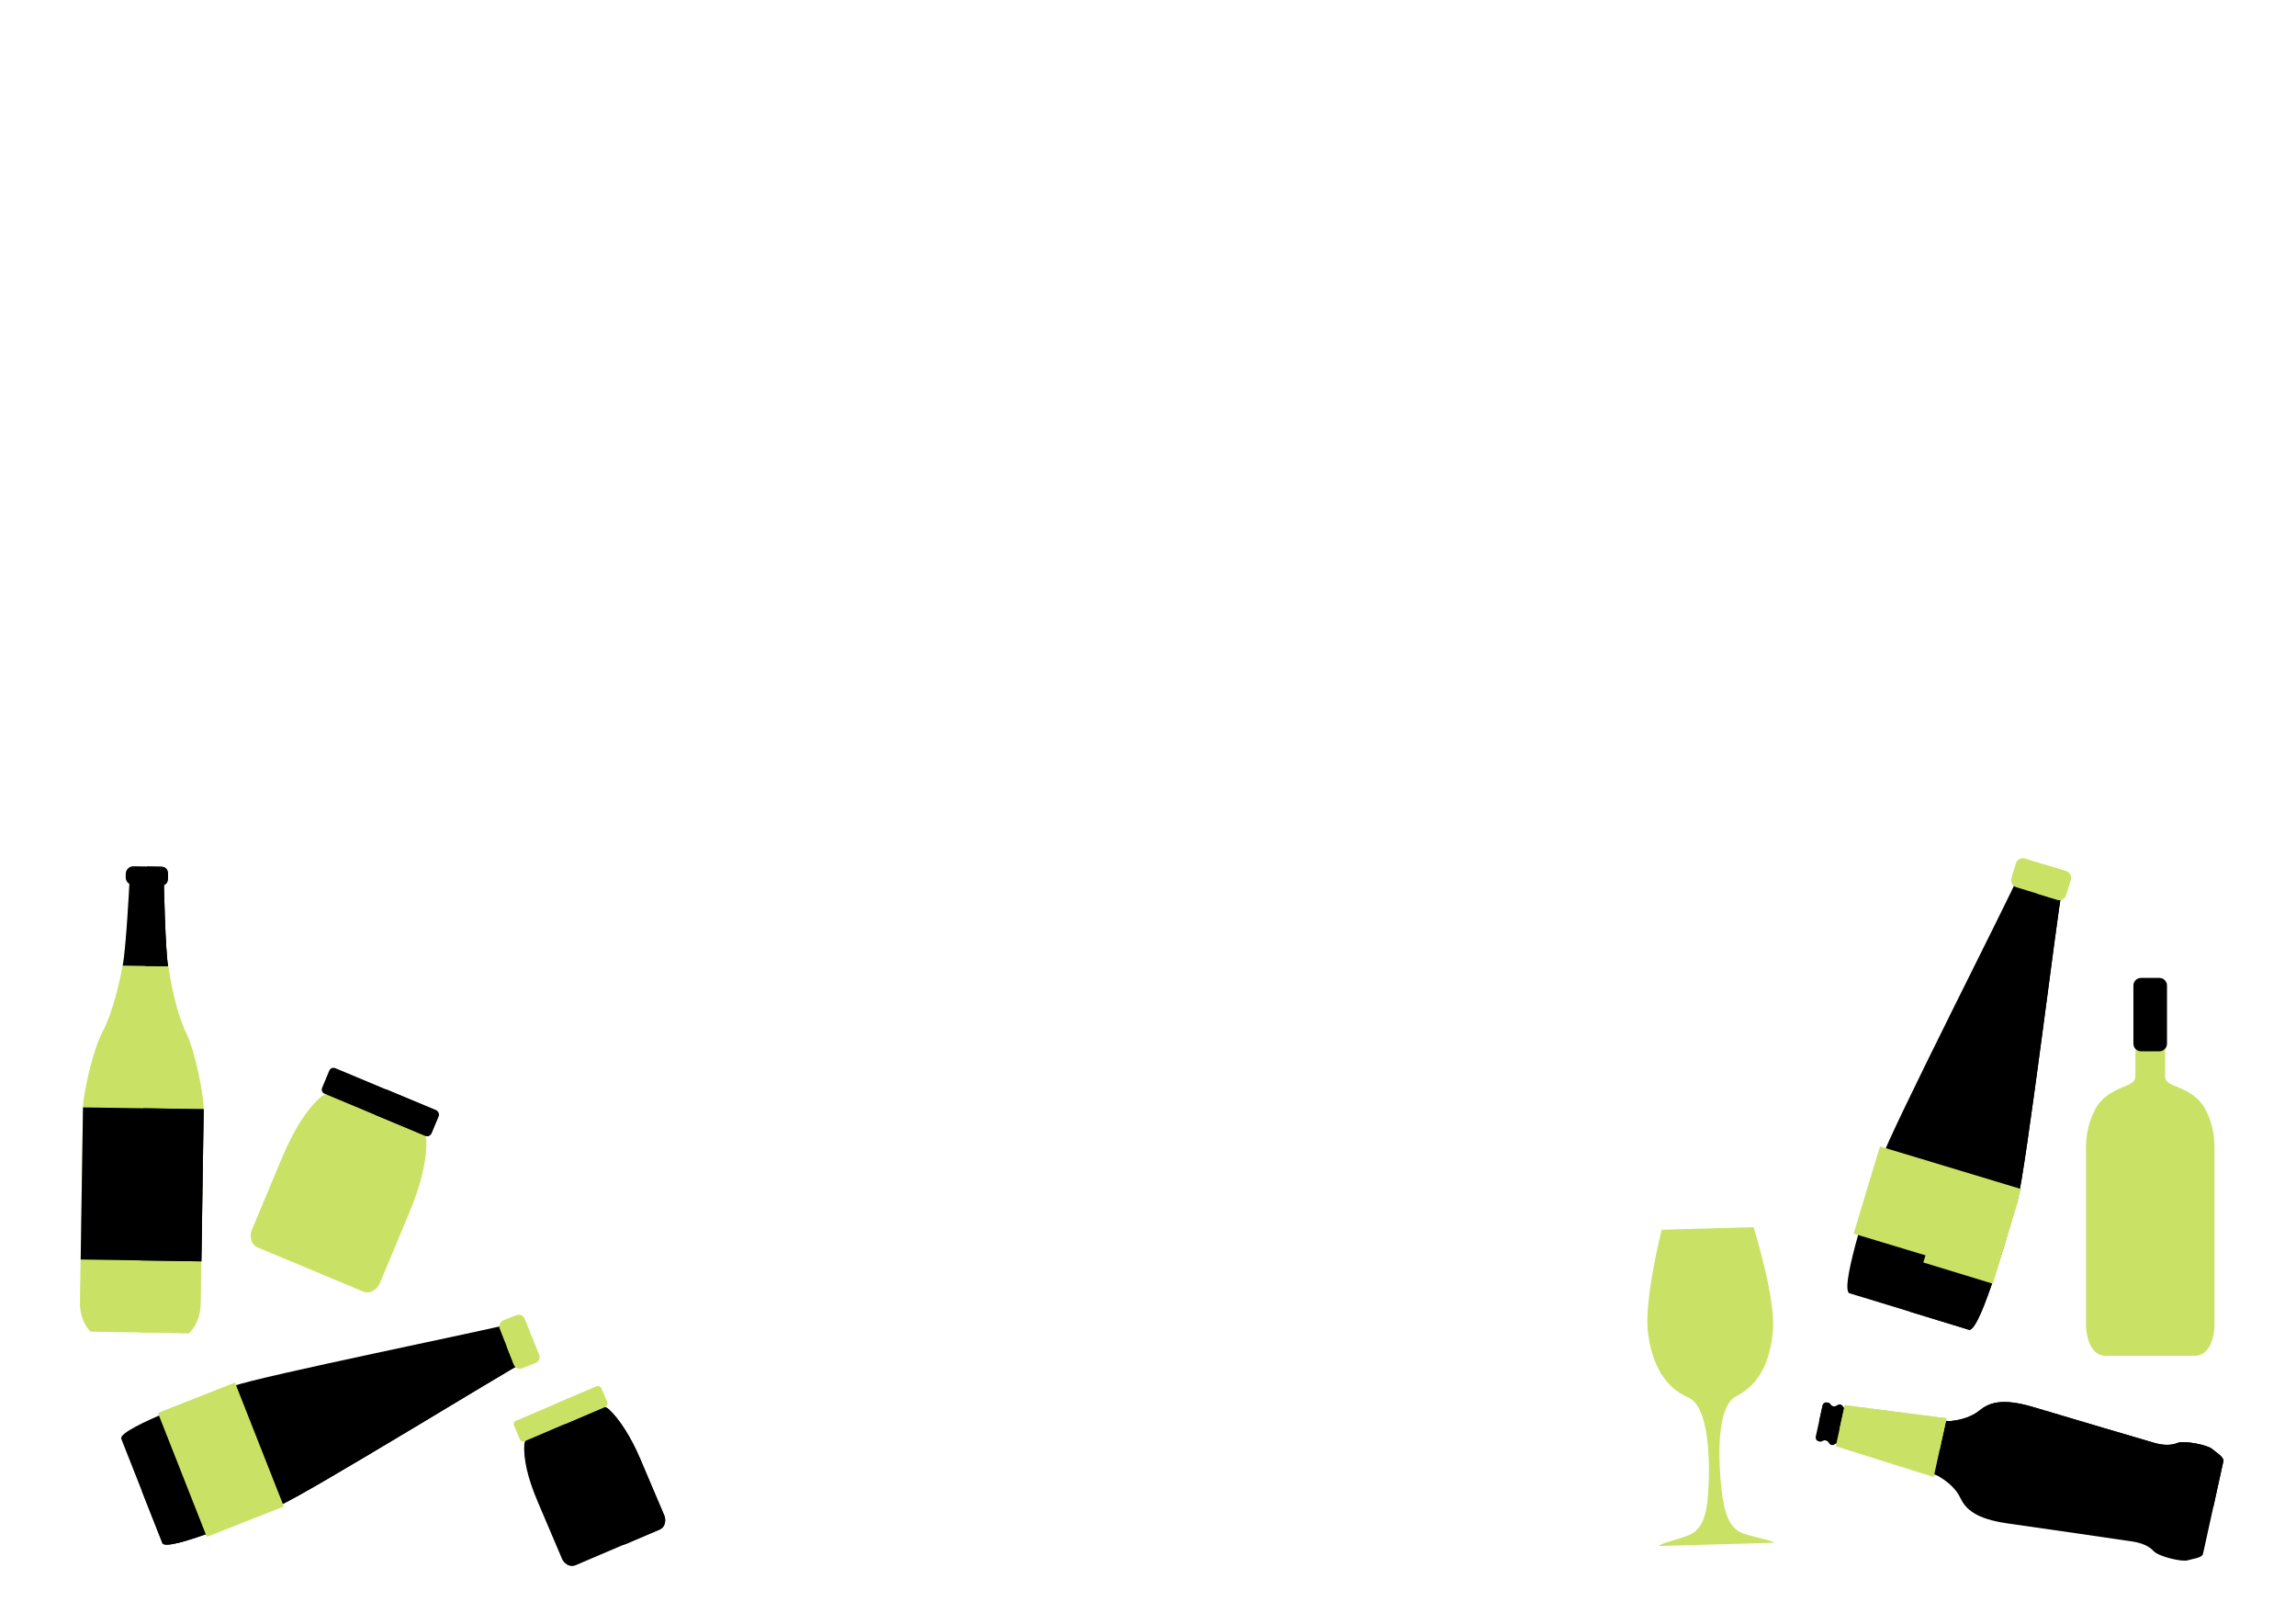
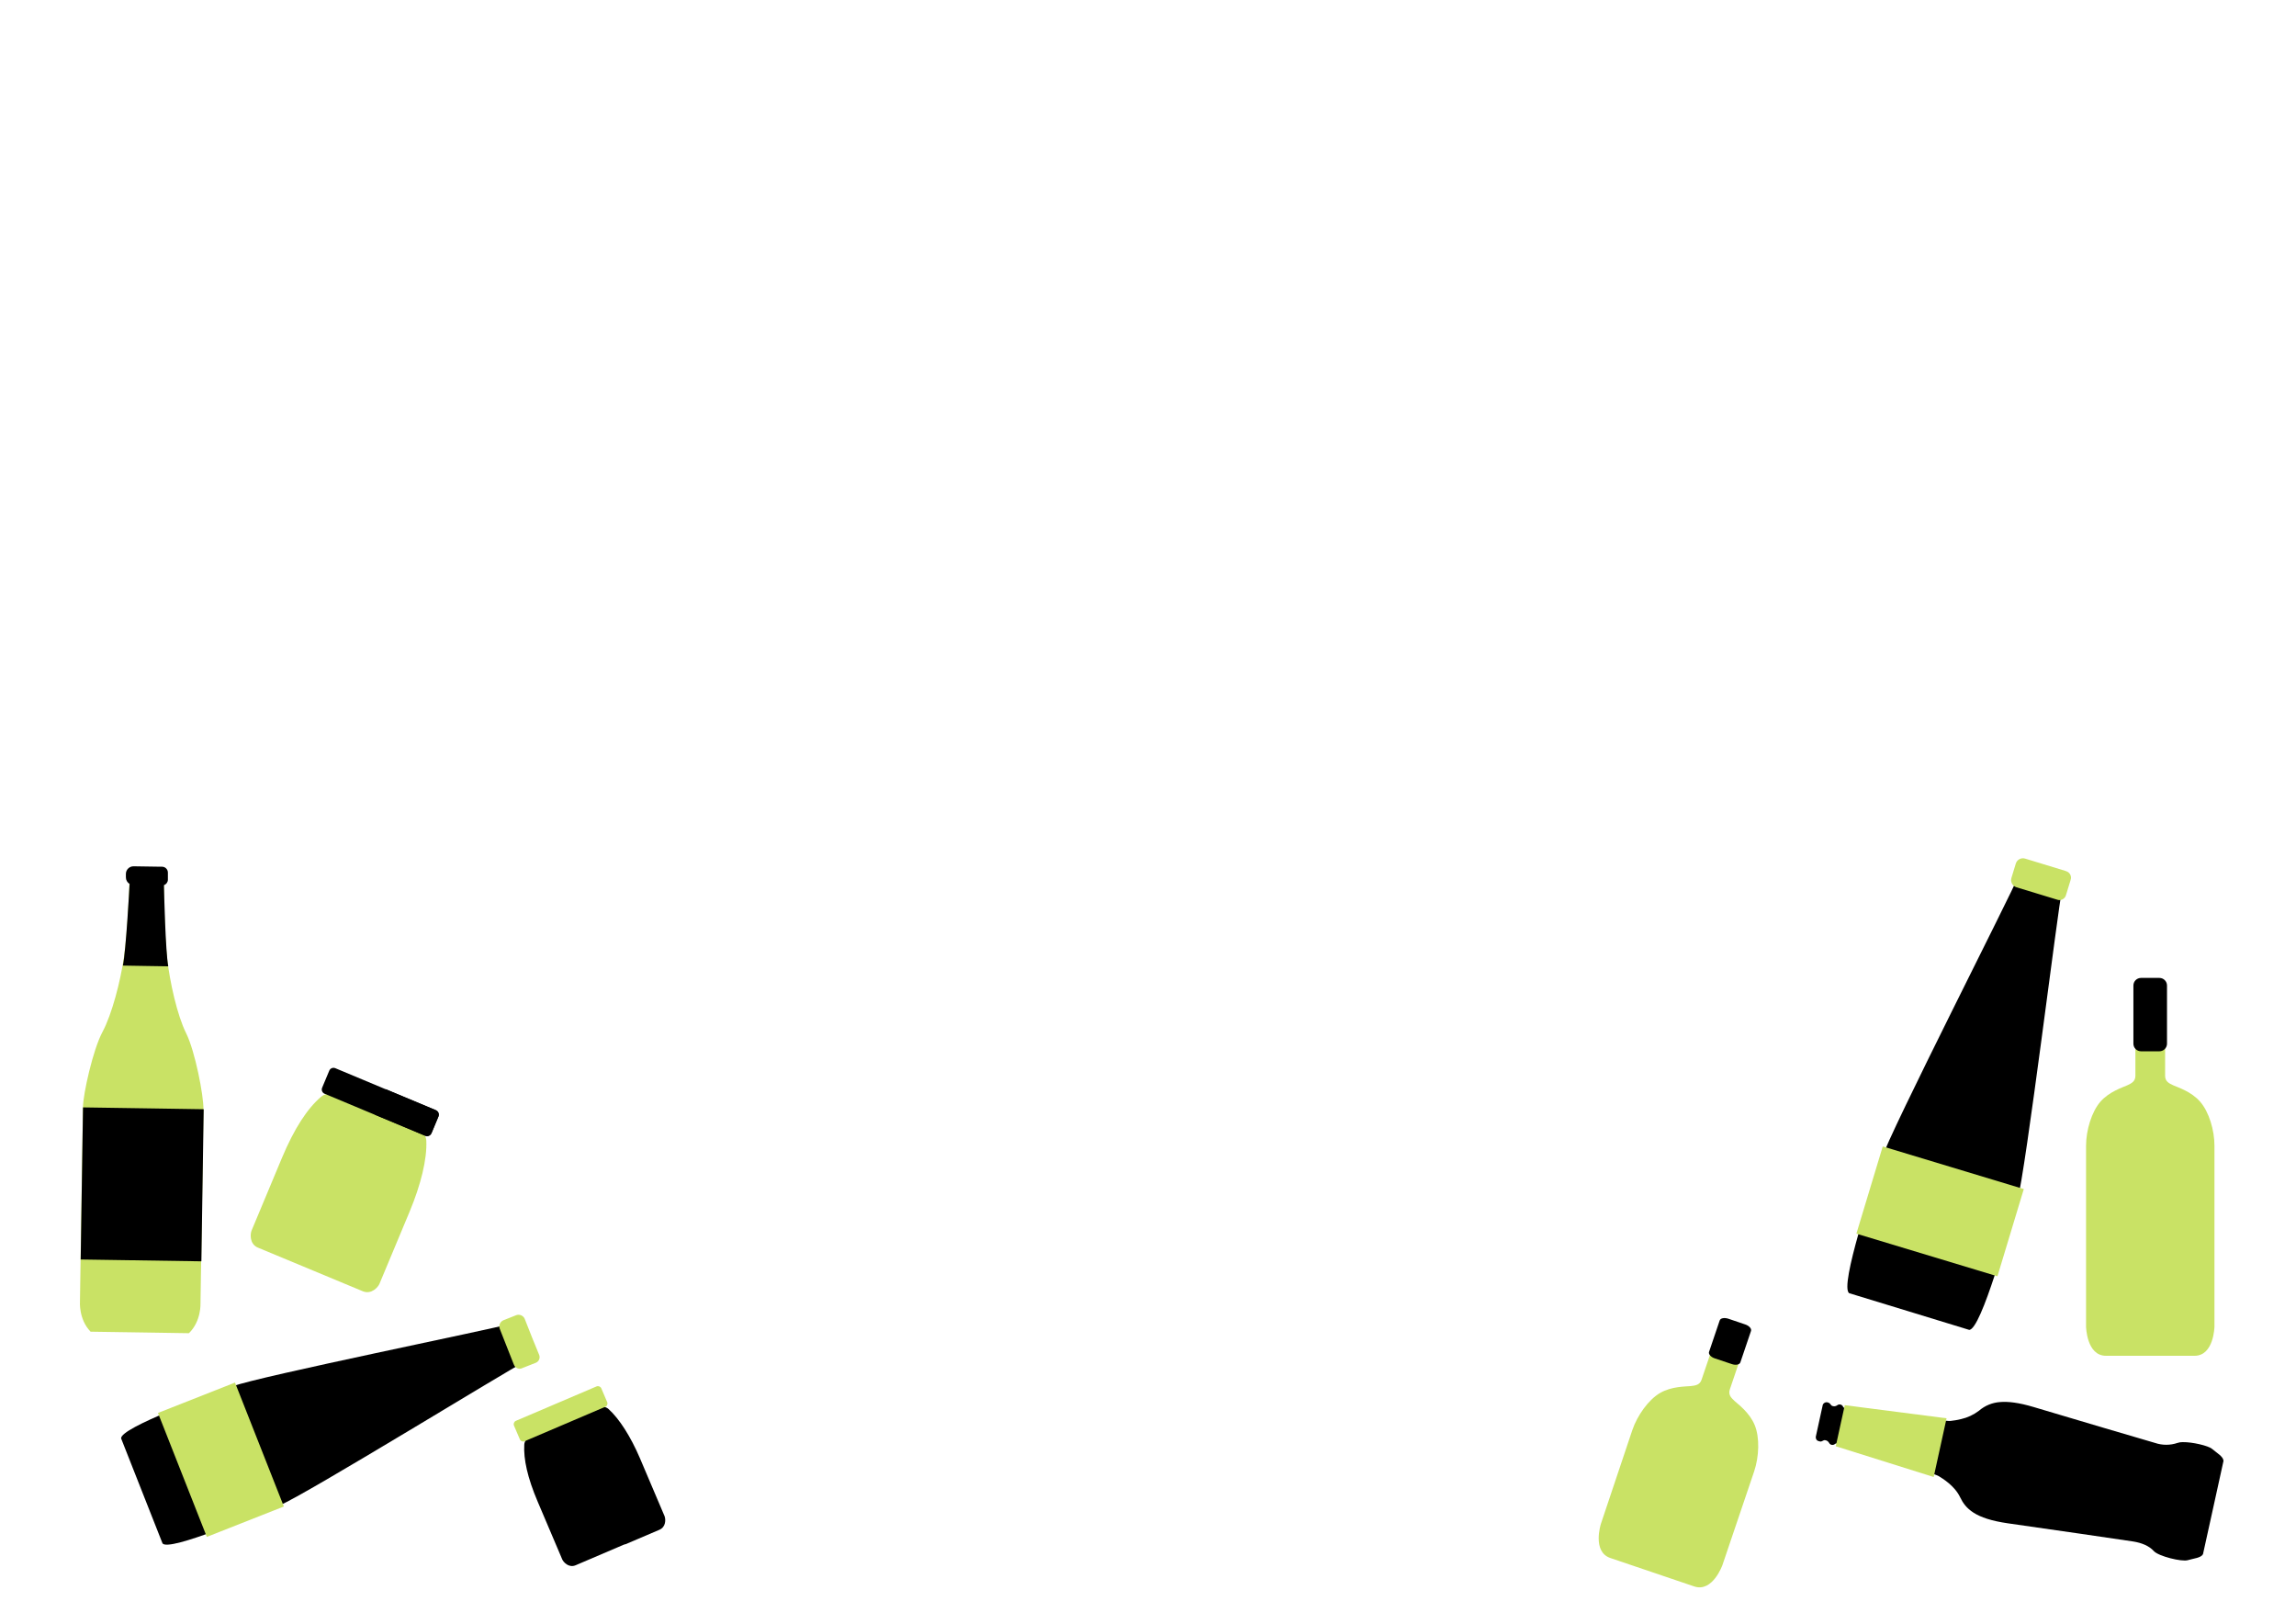
<svg xmlns="http://www.w3.org/2000/svg" id="Layer_1" data-name="Layer 1" viewBox="0 0 841.89 595.28">
  <defs>
-     <style>
-       .cls-1,.cls-2{fill:#c9e265}.cls-2{stroke:#c9e265;stroke-miterlimit:10;stroke-width:2px}
-     </style>
+     <style>.cls-1{fill:#c9e265;}</style>
  </defs>
-   <path class="cls-1" d="M51.28 488.49l18 .28c4.58-4.44 4.24-11 4.24-11l1.08-71.11c.08-5-3.06-21.27-6.35-27.87s-6-18.83-7-27.65-1.2-25.09-1.16-27.34l-6.32-.1-6.32-.1c0 2.26-.74 18.51-2 27.29s-4.38 20.94-7.87 27.43S30.48 401 30.41 406l-1.09 71.1s-.54 6.54 3.9 11.12z" />
-   <path class="cls-1" d="M51.28 488.49l18 .28c4.58-4.44 4.24-11 4.24-11l1.08-71.11c.08-5-3.06-21.27-6.35-27.87s-6-18.83-7-27.65-1.2-25.09-1.16-27.34l-6.32-.1z" />
-   <rect x="46.08" y="317.67" width="15.5" height="6.87" rx="2.8" transform="rotate(.87 53.818 322.304)" />
-   <path d="M53.78 324.55l5.6.08a2.14 2.14 0 002.18-2.11v-2.58a2.15 2.15 0 00-2.12-2.18l-5.6-.09z" />
-   <path d="M53.32 354.14l8.3.13c-1-5.85-1.52-30.13-1.52-30.13l-6.32-.1-6.32-.1S46.18 348.2 45 354z" />
-   <path d="M53.32 354.14l8.3.13c-1-5.85-1.52-30.13-1.52-30.13l-6.32-.1z" />
-   <path transform="rotate(.87 52.048 436.255)" d="M29.98 406.32h44.26v55.77H29.98z" />
-   <path transform="rotate(.87 63.244 436.17)" d="M52.1 406.49h22.14v55.77H52.1z" />
-   <path d="M811.55 552.6l3.75-17.08c-.12-1.57-2.47-2.86-4.17-4.32s-10.31-3.2-12.7-2.2-5.3.86-8.23.06-32.75-9.66-44.54-13.18-16.39-1.57-20 1.36-8.66 3.55-10.56 3.76-37.72-4.7-37.72-4.7c-.46 0-1.24.24-1.62-.61a1.38 1.38 0 00-2.07-.46 1.9 1.9 0 01-1.77.29c-.59-.13-.75-1-1.44-1.2s-1.62-.41-2.16.87l-1.26 5.74-1.29 5.9c0 1.38.9 1.54 1.59 1.69s1.22-.61 1.81-.48a1.88 1.88 0 011.49 1 1.38 1.38 0 002.07.46c.7-.62 1.3 0 1.73.12 0 0 34.58 10.53 36.23 11.51s6 3.64 8 7.81 5.4 7.85 17.58 9.59 43 6.17 46 6.67 5.7 1.56 7.45 3.49 10.29 4 12.44 3.35 4.83-.81 5.59-2.19z" />
-   <path d="M811.55 552.61l3.75-17.08c-.12-1.58-2.48-2.87-4.17-4.33s-10.31-3.2-12.7-2.2-5.3.85-8.23.05-32.76-9.66-44.54-13.17-16.39-1.58-20 1.35S717 520.8 715.1 521s-37.72-4.71-37.72-4.71c-.46 0-1.24.25-1.62-.61a1.38 1.38 0 00-2.07-.45 1.89 1.89 0 01-1.77.28c-.59-.13-.75-1-1.44-1.2s-1.62-.4-2.16.88l-1.26 5.74z" />
-   <path class="cls-2" d="M674.31 529.54l2.91-13.27 35.33 4.55-4.25 19.39-33.99-10.67z" />
-   <path class="cls-2" d="M710.43 530.47l2.12-9.65-35.33-4.55-1.44 6.6 34.65 7.6z" />
-   <path class="cls-1" d="M153.76 414.57a4.12 4.12 0 012.56 3.63c.3 6.75-2 16.1-6.12 26l-11.07 26.49c-.49 1.18-2.92 4-6.09 2.71l-19.23-8-19.23-8c-3.16-1.32-2.83-5.06-2.34-6.24l11.07-26.49c4.63-11.06 9.46-18.28 14.41-22.56a4.19 4.19 0 014.35-.7z" />
-   <path class="cls-1" d="M115.43 461.49a4.18 4.18 0 002.24 5.47l15.33 6.42c3.17 1.33 5.6-1.53 6.09-2.71l11.07-26.49c3.6-8.6 6.27-18.86 6.1-25.87a4.17 4.17 0 00-2.57-3.75l-12-5a4.18 4.18 0 00-5.47 2.25z" />
-   <rect x="134.38" y="382.28" width="10.16" height="43.43" rx="1.68" transform="rotate(-67.31 139.483 404.006)" />
-   <path d="M137.5 408.68l18.26 7.63a2 2 0 002.56-1.13l2.35-5.63a2 2 0 00-1-2.62l-18.26-7.63zM52 546.59l7.6 19.26c2.5 3.11 34.78-10.79 43.23-14.12s85.66-50.76 88.6-51.92l-2.8-7.1-2.8-7.09c-2.94 1.16-91.74 19.2-100.18 22.53s-41.54 15.21-41.24 19.19z" />
-   <path d="M52 546.59l7.6 19.26c2.5 3.11 34.78-10.79 43.23-14.12s85.66-50.76 88.6-51.92l-2.8-7.1z" />
-   <rect class="cls-1" x="181" y="486.94" width="18.84" height="9.87" rx="2.47" transform="rotate(68.48 190.425 491.855)" />
-   <path class="cls-1" d="M185.83 493.68l2.57 6.51a2.23 2.23 0 002.73 1.53l5.5-2.17a2.24 2.24 0 001-3l-2.63-6.49z" />
-   <path class="cls-2" transform="rotate(-21.52 81.047 535.212)" d="M66.84 511.72H95.2v46.84H66.84z" />
-   <path class="cls-1" transform="rotate(-21.52 85.332 546.086)" d="M71.14 534.32H99.5v23.42H71.14z" />
-   <path d="M219.6 516a3.35 3.35 0 013.52.55c4 3.61 8.14 10.15 11.51 18l9 21.17c.41.94.69 3.93-1.84 5l-15.37 6.56-15.36 6.56c-2.53 1.07-4.49-1.2-4.9-2.15l-9-21.16c-3.77-8.84-5.22-15.65-4.92-20.89a3.38 3.38 0 012-2.89z" />
-   <path d="M225.14 564.29a3.34 3.34 0 004.4 1.77l12.28-5.24c2.53-1.08 2.25-4.07 1.84-5l-9-21.17c-2.93-6.88-7.33-14.15-11.46-18a3.34 3.34 0 00-3.59-.62l-9.61 4.13a3.36 3.36 0 00-1.77 4.4z" />
-   <rect class="cls-1" x="188.13" y="514.27" width="34.81" height="8.14" rx="1.35" transform="rotate(-23.11 205.5 518.298)" />
-   <path class="cls-1" d="M207.13 522.09l14.59-6.23a1.59 1.59 0 00.78-2.1l-1.92-4.5a1.59 1.59 0 00-2.06-.89l-14.59 6.23zm429.63-10.3c8-4 12.38-12.2 13.34-24.22S643 449.9 643 449.9l-16.88.47-16.82.48s-6.64 26-5 38 6.48 19.91 14.67 23.44 7.94 25.22 7.46 33.9-2 14.66-7.34 16.68-10.47 3-10.73 3.92l21-.59 21.07-.59c-.31-.86-5.54-1.58-10.93-3.31s-7.3-7.6-8.26-16.24-2.46-30.29 5.52-34.27zm151.67-14.74h16.27c7.12 0 7.29-10.71 7.29-10.71v-66.25c0-5.73-2-12.45-5.25-16.19s-8.14-5.23-9.84-6-3-1.5-3-3.49v-12.7H783v12.7c0 2-1.36 2.74-3 3.49s-6.61 2.3-9.83 6-5.26 10.46-5.26 16.19v66.25s.17 10.71 7.29 10.71z" />
+   <path class="cls-1" d="M74.6,406.66c.08-5-3.06-21.27-6.35-27.87s-6-18.83-7-27.65-1.2-25.09-1.16-27.34l-6.32-.1-6.32-.1c0,2.26-.74,18.51-2,27.29s-4.38,20.94-7.87,27.43S30.48,401,30.41,406l-1.09,71.1s-.54,6.54,3.9,11.12l18.06.27,18,.28c4.58-4.44,4.24-11,4.24-11Z" />
+   <path d="M60.11,324.51a2.13,2.13,0,0,0,1.45-2h0v-.42a2,2,0,0,0,0-.24l0-1.27a3.31,3.31,0,0,0,0-.55v-.1a2.15,2.15,0,0,0-2.12-2.18h-.59L49,317.6a2.79,2.79,0,0,0-2.84,2.75l0,1.27a2.8,2.8,0,0,0,1.36,2.44c-.09,1.72-1.32,24.36-2.45,29.94l8.32.14,8.3.13C60.69,348.84,60.18,327.53,60.11,324.51Z" />
+   <polygon points="74.69 406.66 74.69 406.66 52.55 406.32 52.55 406.32 30.44 405.99 29.59 461.75 73.84 462.42 74.69 406.66 74.69 406.66" />
+   <path d="M815.3,535.52c-.12-1.57-2.47-2.86-4.17-4.32-1.37-1.19-7.32-2.56-10.79-2.49a5.4,5.4,0,0,0-1.91.29,12.83,12.83,0,0,1-8.23,0c-2.93-.8-32.76-9.66-44.54-13.17-5.44-1.62-9.33-2.07-12.32-1.81a13.21,13.21,0,0,0-7.68,3.16,17.11,17.11,0,0,1-6.61,3.09,29.63,29.63,0,0,1-3.95.68c-1.9.2-37.72-4.71-37.72-4.71-.46,0-1.24.25-1.62-.61a1.37,1.37,0,0,0-1.86-.58.92.92,0,0,0-.21.13,1.91,1.91,0,0,1-1.77.28c-.59-.13-.75-1-1.44-1.2a1.52,1.52,0,0,0-2.13.82l0,.06-1.26,5.74-1.29,5.9c0,1.38.9,1.54,1.59,1.69s1.22-.61,1.81-.48a1.9,1.9,0,0,1,1.49,1,1.38,1.38,0,0,0,1.86.59,1.2,1.2,0,0,0,.21-.13c.7-.62,1.3,0,1.73.12,0,0,34.58,10.53,36.23,11.51s6,3.64,8,7.81,5.4,7.85,17.58,9.59,43,6.17,46,6.67,5.7,1.56,7.45,3.49,10.29,4,12.44,3.35,4.83-.81,5.59-2.19l3.8-17.24h0l3.75-17.08h0Z" />
+   <polygon class="cls-1" points="676.44 515.16 676.23 516.11 673.14 530.22 709.04 541.49 713.76 519.97 676.44 515.16" />
+   <path class="cls-1" d="M156.32,418.2a4.11,4.11,0,0,0-2.56-3.63l-31.69-13.16a4.18,4.18,0,0,0-4.35.7c-5,4.28-9.78,11.5-14.41,22.56L92.24,451.16c-.49,1.18-.82,4.92,2.34,6.24l19.23,8,19.23,8c3.17,1.29,5.6-1.53,6.09-2.71L150.2,444.2C154.32,434.3,156.62,425,156.32,418.2Z" />
+   <rect x="134.38" y="382.31" width="10.16" height="43.43" rx="1.68" transform="translate(-287.09 376.84) rotate(-67.31)" />
+   <path d="M137.5,408.68l18.26,7.63a2,2,0,0,0,2.56-1.13l2.35-5.63a2,2,0,0,0-1-2.62l-18.26-7.63Z" />
+   <path d="M188.63,492.71l-2.8-7.09c-2.94,1.16-91.74,19.2-100.18,22.53s-41.54,15.21-41.24,19.19L52,546.59l7.6,19.26c2.5,3.11,34.78-10.79,43.23-14.12s85.66-50.76,88.6-51.92Z" />
+   <path class="cls-1" d="M197.63,496.55,195,490.11l-2.57-6.53a2.47,2.47,0,0,0-3.21-1.39L184.66,484a2.47,2.47,0,0,0-1.4,3.2l5.1,12.93c0,.05,0,.09.07.13a2.23,2.23,0,0,0,2.7,1.46l5.5-2.17A2.24,2.24,0,0,0,197.63,496.55Z" />
+   <rect class="cls-1" x="65.82" y="510.74" width="30.36" height="48.84" transform="translate(-190.66 67.02) rotate(-21.52)" />
+   <path d="M243.73,556c0-.1-.07-.19-.1-.27l-9-21.17c-3.37-7.85-7.51-14.39-11.51-18a3.35,3.35,0,0,0-3.52-.55l-25.36,10.75a3.38,3.38,0,0,0-2,2.89c-.3,5.24,1.15,12.05,4.92,20.89l9,21.16c.41.95,2.37,3.22,4.9,2.15l15.36-6.56,2.34-1a3.21,3.21,0,0,0,.75-.21h0l12.28-5.24C244.21,559.8,244.09,557.07,243.73,556Z" />
+   <path class="cls-1" d="M222.62,514l-2.13-5a1.35,1.35,0,0,0-1.77-.71l-29.54,12.6a1.36,1.36,0,0,0-.71,1.77l2.14,5a1.35,1.35,0,0,0,1.77.71l14.74-6.29h0l14.59-6.23.08-.05.11,0A1.34,1.34,0,0,0,222.62,514Z" />
+   <path class="cls-1" d="M806.74,403.9c-3.25-3.74-8.14-5.23-9.84-6s-3-1.5-3-3.49v-12.7H783v12.7c0,2-1.36,2.74-3,3.49s-6.61,2.3-9.83,6-5.26,10.46-5.26,16.19v66.25s.17,10.71,7.29,10.71h32.5c7.12,0,7.29-10.71,7.29-10.71V420.09C812,414.36,810,407.64,806.74,403.9Z" />
  <rect x="782.27" y="358.52" width="12.32" height="26.9" rx="2.79" />
-   <path d="M700.08 480.82l22 6.73c4.44 0 14.71-37.78 17.66-47.45S754.92 330.31 756 327l-8.12-2.48-8.17-2.52c-1 3.36-46.85 93.21-49.8 102.88s-15.53 46.72-11.86 49.22z" />
-   <path d="M700.08 480.82l22 6.73c4.44 0 14.71-37.78 17.66-47.45S754.92 330.31 756 327l-8.12-2.48z" />
-   <rect class="cls-1" x="737.87" y="316.82" width="20.97" height="10.98" rx="2.74" transform="rotate(16.98 748.44 322.366)" />
-   <path class="cls-1" d="M746.75 327.56l7.45 2.27a2.48 2.48 0 003.22-1.31l1.93-6.3a2.5 2.5 0 00-1.94-2.89l-7.41-2.27z" />
-   <path stroke-width="1.745" stroke="#c9e265" stroke-miterlimit="10" fill="#c9e265" d="M680.77 451.686l9.155-30.307 50.055 15.12-9.156 30.307z" />
-   <path stroke-width=".58" stroke="#c9e265" stroke-miterlimit="10" fill="#c9e265" d="M705.598 462.652l9.22-30.194 24.933 7.613-9.22 30.194z" />
+   <path class="cls-1" d="M605.82,576.39l15.41,5.22c6.75,2.28,10.34-7.81,10.34-7.81l11.63-34.34c1.83-5.42,2.09-12.43.21-17s-6-7.57-7.39-8.84-2.36-2.39-1.72-4.27l4.07-12L628,493.81l-4.07,12c-.64,1.9-2.17,2.16-4,2.35s-7,.06-11.23,2.53-8.34,8.22-10.18,13.65L587,558.7s-3.28,10.2,3.47,12.49Z" />
+   <path d="M633.68,483.44l6.28,2.13c1.44.49,2.38,1.55,2.09,2.39l-3.9,11.51c-.28.84-1.67,1.12-3.11.63L628.76,498c-1.43-.48-2.37-1.55-2.09-2.38l3.9-11.52C630.85,483.24,632.25,483,633.68,483.44Z" />
+   <path d="M747.88,324.52,739.71,322c-1,3.36-46.85,93.21-49.8,102.88s-15.53,46.72-11.86,49.22l22,6.72,22,6.73c4.44,0,14.71-37.78,17.66-47.45S754.92,330.31,756,327Z" />
+   <path class="cls-1" d="M757.62,319.4a1.15,1.15,0,0,0-.23-.1l-14.82-4.52a2.73,2.73,0,0,0-3.42,1.82l-1.61,5.26a2.75,2.75,0,0,0,1.82,3.42l7.4,2.25v0l7.45,2.27a2.49,2.49,0,0,0,3.22-1.31l.13-.41c0-.05,0-.09.05-.13l1.61-5.26s0-.06,0-.08l.13-.42A2.48,2.48,0,0,0,757.62,319.4Z" />
+   <rect class="cls-1" x="694.67" y="417.08" width="33.41" height="54.03" transform="translate(80.54 996.65) rotate(-73.19)" />
</svg>
